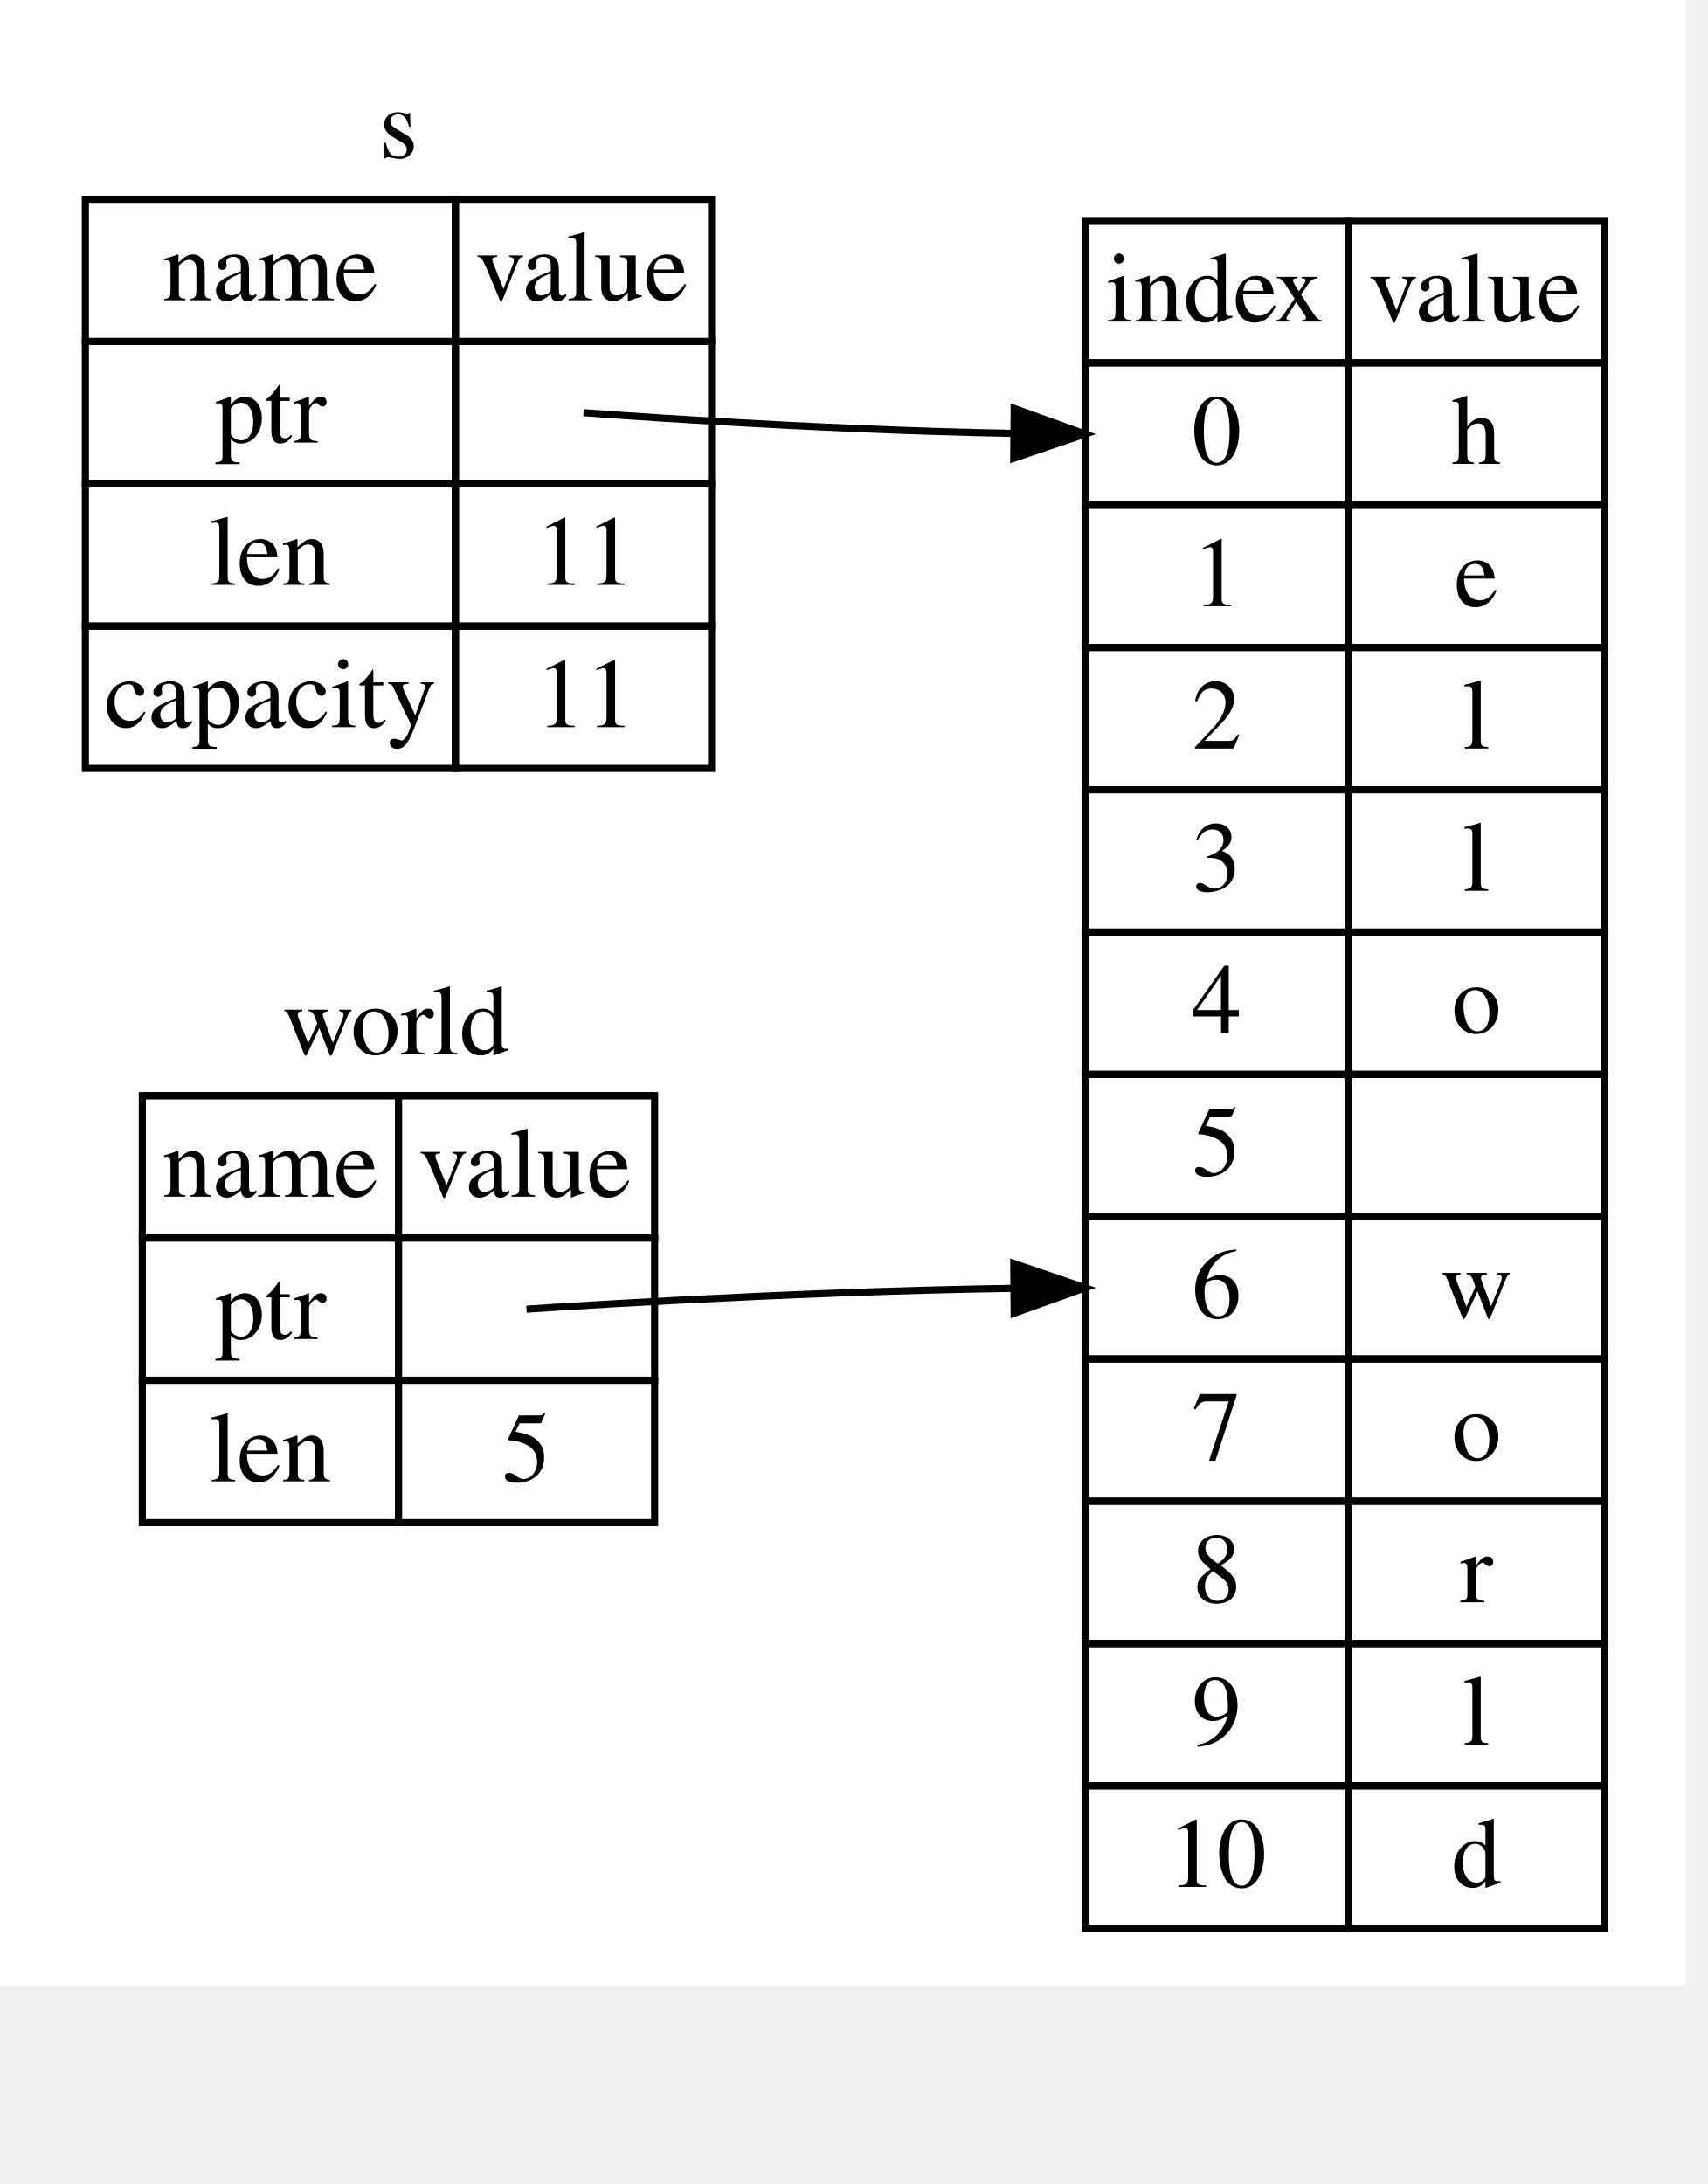
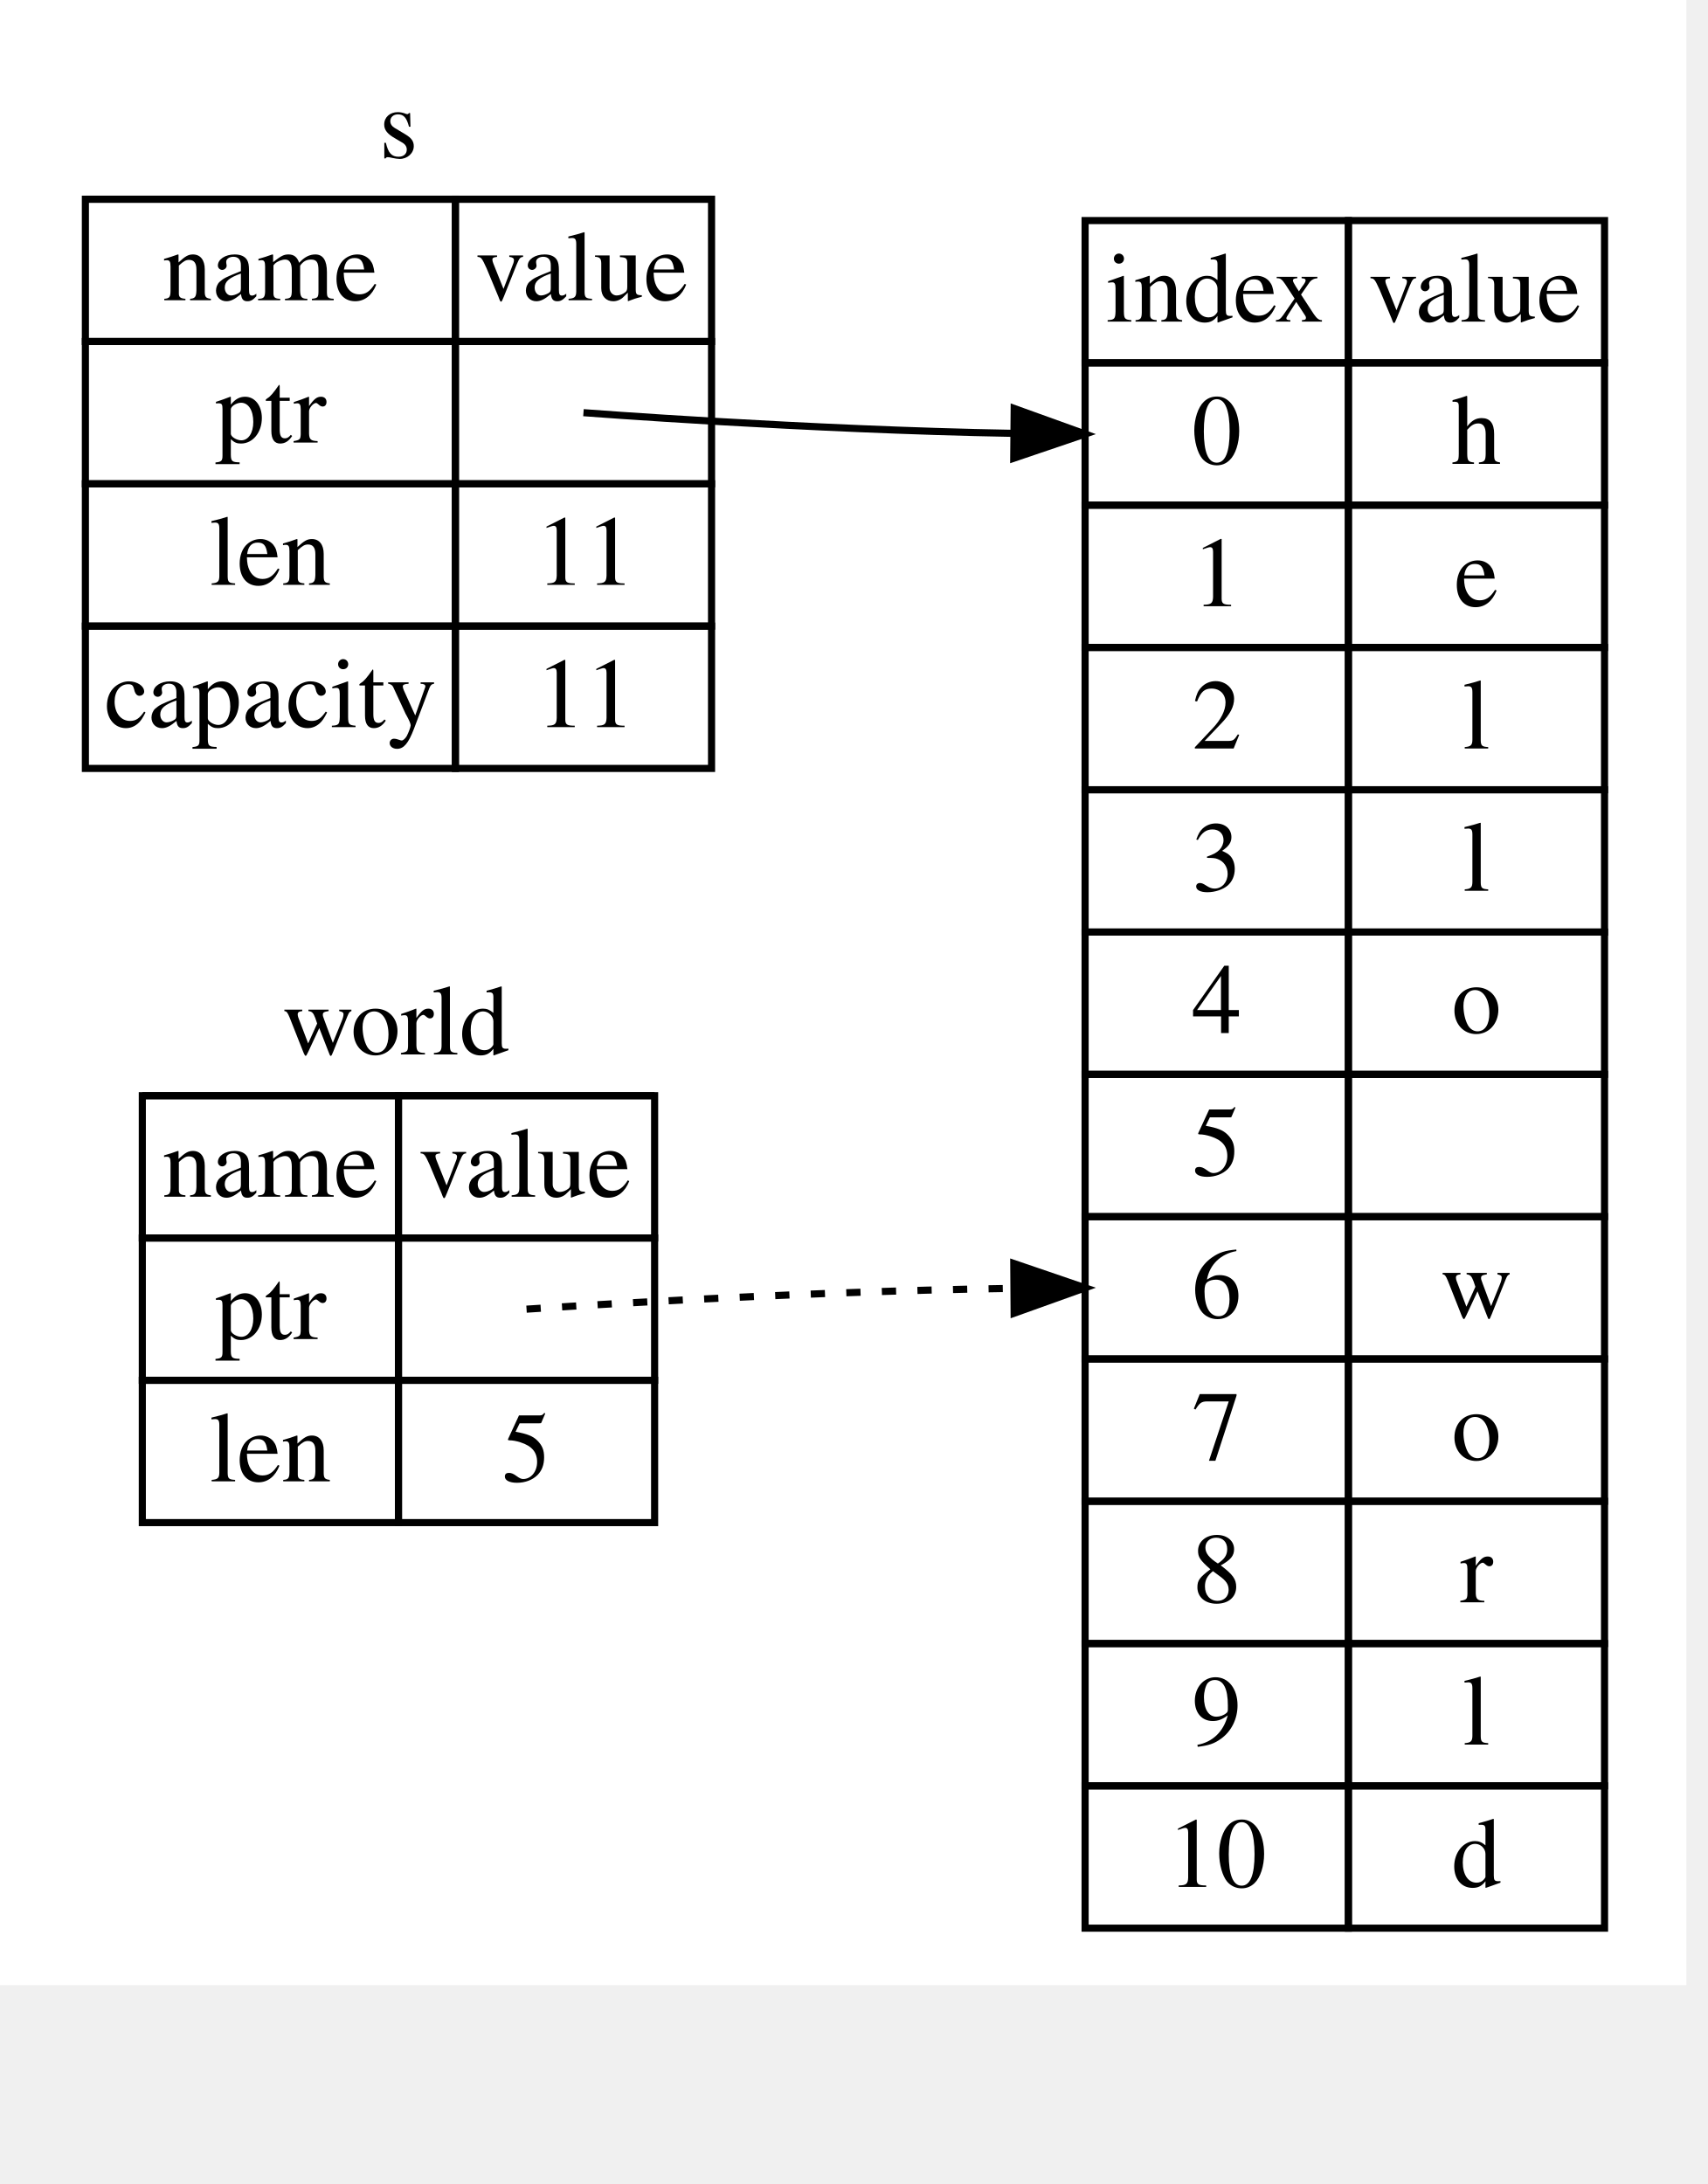
<svg xmlns="http://www.w3.org/2000/svg" viewBox="0.00 0.00 1000.00 1279.00">
  <g id="graph0" class="graph" transform="scale(4.1667 4.1667) rotate(0) translate(4 275)">
    <polygon fill="#ffffff" stroke="transparent" points="-4,4 -4,-275 233,-275 233,4 -4,4" />
    <g id="node1" class="node">
      <polyline fill="none" stroke="#000000" points="16,-121 88,-121 " />
      <text text-anchor="start" x="35.669" y="-126.8" font-family="Times,serif" font-size="14.00" fill="#000000">world</text>
      <polygon fill="none" stroke="#000000" points="16,-101 16,-121 52,-121 52,-101 16,-101" />
      <text text-anchor="start" x="18.841" y="-106.8" font-family="Times,serif" font-size="14.00" fill="#000000">name</text>
      <polygon fill="none" stroke="#000000" points="52,-101 52,-121 88,-121 88,-101 52,-101" />
      <text text-anchor="start" x="54.841" y="-106.8" font-family="Times,serif" font-size="14.00" fill="#000000">value</text>
      <polygon fill="none" stroke="#000000" points="16,-81 16,-101 52,-101 52,-81 16,-81" />
      <text text-anchor="start" x="26.224" y="-86.8" font-family="Times,serif" font-size="14.00" fill="#000000">ptr</text>
      <polygon fill="none" stroke="#000000" points="52,-81 52,-101 88,-101 88,-81 52,-81" />
      <polygon fill="none" stroke="#000000" points="16,-61 16,-81 52,-81 52,-61 16,-61" />
      <text text-anchor="start" x="25.448" y="-66.8" font-family="Times,serif" font-size="14.00" fill="#000000">len</text>
      <polygon fill="none" stroke="#000000" points="52,-61 52,-81 88,-81 88,-61 52,-61" />
      <text text-anchor="start" x="66.5" y="-66.8" font-family="Times,serif" font-size="14.00" fill="#000000">5</text>
    </g>
    <g id="node3" class="node">
      <polygon fill="none" stroke="#000000" points="148.5,-224 148.5,-244 185.5,-244 185.5,-224 148.5,-224" />
      <text text-anchor="start" x="151.448" y="-229.8" font-family="Times,serif" font-size="14.00" fill="#000000">index</text>
      <polygon fill="none" stroke="#000000" points="185.5,-224 185.5,-244 221.5,-244 221.5,-224 185.5,-224" />
      <text text-anchor="start" x="188.341" y="-229.8" font-family="Times,serif" font-size="14.00" fill="#000000">value</text>
      <polygon fill="none" stroke="#000000" points="148.5,-204 148.5,-224 185.5,-224 185.5,-204 148.5,-204" />
      <text text-anchor="start" x="163.5" y="-209.8" font-family="Times,serif" font-size="14.00" fill="#000000">0</text>
      <polygon fill="none" stroke="#000000" points="185.5,-204 185.5,-224 221.5,-224 221.5,-204 185.5,-204" />
      <text text-anchor="start" x="200" y="-209.8" font-family="Times,serif" font-size="14.00" fill="#000000">h</text>
      <polygon fill="none" stroke="#000000" points="148.5,-184 148.5,-204 185.5,-204 185.5,-184 148.5,-184" />
      <text text-anchor="start" x="163.5" y="-189.8" font-family="Times,serif" font-size="14.00" fill="#000000">1</text>
      <polygon fill="none" stroke="#000000" points="185.5,-184 185.5,-204 221.5,-204 221.5,-184 185.5,-184" />
      <text text-anchor="start" x="200.393" y="-189.8" font-family="Times,serif" font-size="14.00" fill="#000000">e</text>
      <polygon fill="none" stroke="#000000" points="148.5,-164 148.5,-184 185.5,-184 185.5,-164 148.5,-164" />
      <text text-anchor="start" x="163.5" y="-169.8" font-family="Times,serif" font-size="14.00" fill="#000000">2</text>
      <polygon fill="none" stroke="#000000" points="185.5,-164 185.5,-184 221.5,-184 221.5,-164 185.5,-164" />
      <text text-anchor="start" x="201.555" y="-169.8" font-family="Times,serif" font-size="14.00" fill="#000000">l</text>
      <polygon fill="none" stroke="#000000" points="148.5,-144 148.5,-164 185.5,-164 185.5,-144 148.5,-144" />
      <text text-anchor="start" x="163.5" y="-149.8" font-family="Times,serif" font-size="14.00" fill="#000000">3</text>
      <polygon fill="none" stroke="#000000" points="185.5,-144 185.5,-164 221.5,-164 221.5,-144 185.5,-144" />
      <text text-anchor="start" x="201.555" y="-149.8" font-family="Times,serif" font-size="14.00" fill="#000000">l</text>
      <polygon fill="none" stroke="#000000" points="148.5,-124 148.5,-144 185.5,-144 185.5,-124 148.5,-124" />
      <text text-anchor="start" x="163.5" y="-129.8" font-family="Times,serif" font-size="14.00" fill="#000000">4</text>
      <polygon fill="none" stroke="#000000" points="185.5,-124 185.5,-144 221.5,-144 221.5,-124 185.5,-124" />
      <text text-anchor="start" x="200" y="-129.8" font-family="Times,serif" font-size="14.00" fill="#000000">o</text>
      <polygon fill="none" stroke="#000000" points="148.5,-104 148.5,-124 185.5,-124 185.5,-104 148.5,-104" />
      <text text-anchor="start" x="163.5" y="-109.8" font-family="Times,serif" font-size="14.00" fill="#000000">5</text>
      <polygon fill="none" stroke="#000000" points="185.5,-104 185.5,-124 221.5,-124 221.5,-104 185.5,-104" />
      <text text-anchor="start" x="201.75" y="-109.8" font-family="Times,serif" font-size="14.00" fill="#000000"> </text>
      <polygon fill="none" stroke="#000000" points="148.5,-84 148.5,-104 185.5,-104 185.5,-84 148.5,-84" />
      <text text-anchor="start" x="163.5" y="-89.8" font-family="Times,serif" font-size="14.00" fill="#000000">6</text>
      <polygon fill="none" stroke="#000000" points="185.5,-84 185.5,-104 221.5,-104 221.5,-84 185.5,-84" />
      <text text-anchor="start" x="198.445" y="-89.8" font-family="Times,serif" font-size="14.00" fill="#000000">w</text>
      <polygon fill="none" stroke="#000000" points="148.5,-64 148.5,-84 185.5,-84 185.5,-64 148.5,-64" />
      <text text-anchor="start" x="163.5" y="-69.8" font-family="Times,serif" font-size="14.00" fill="#000000">7</text>
      <polygon fill="none" stroke="#000000" points="185.5,-64 185.5,-84 221.5,-84 221.5,-64 185.5,-64" />
      <text text-anchor="start" x="200" y="-69.8" font-family="Times,serif" font-size="14.00" fill="#000000">o</text>
      <polygon fill="none" stroke="#000000" points="148.5,-44 148.5,-64 185.5,-64 185.5,-44 148.5,-44" />
      <text text-anchor="start" x="163.5" y="-49.8" font-family="Times,serif" font-size="14.00" fill="#000000">8</text>
      <polygon fill="none" stroke="#000000" points="185.5,-44 185.5,-64 221.5,-64 221.5,-44 185.5,-44" />
      <text text-anchor="start" x="201.169" y="-49.8" font-family="Times,serif" font-size="14.00" fill="#000000">r</text>
      <polygon fill="none" stroke="#000000" points="148.5,-24 148.5,-44 185.5,-44 185.5,-24 148.5,-24" />
      <text text-anchor="start" x="163.5" y="-29.8" font-family="Times,serif" font-size="14.00" fill="#000000">9</text>
      <polygon fill="none" stroke="#000000" points="185.5,-24 185.5,-44 221.5,-44 221.5,-24 185.5,-24" />
      <text text-anchor="start" x="201.555" y="-29.8" font-family="Times,serif" font-size="14.00" fill="#000000">l</text>
      <polygon fill="none" stroke="#000000" points="148.5,-4 148.5,-24 185.5,-24 185.5,-4 148.5,-4" />
      <text text-anchor="start" x="160" y="-9.8" font-family="Times,serif" font-size="14.00" fill="#000000">10</text>
      <polygon fill="none" stroke="#000000" points="185.5,-4 185.5,-24 221.5,-24 221.5,-4 185.5,-4" />
      <text text-anchor="start" x="200" y="-9.8" font-family="Times,serif" font-size="14.00" fill="#000000">d</text>
    </g>
    <g id="edge1" class="edge">
-       <path fill="none" stroke="#000000" d="M70,-91C70,-91 105.796,-93.464 138.495,-93.926" />
+       <path fill="none" stroke="#000000" d="M70,-91C70,-91 105.796,-93.464 138.495,-93.926" stroke-dasharray="2,3" />
      <polygon fill="#000000" stroke="#000000" points="138.474,-97.426 148.5,-94 138.526,-90.426 138.474,-97.426" />
    </g>
    <g id="node2" class="node">
      <polyline fill="none" stroke="#000000" points="8,-247 96,-247 " />
      <text text-anchor="start" x="49.276" y="-252.8" font-family="Times,serif" font-size="14.00" fill="#000000">s</text>
      <polygon fill="none" stroke="#000000" points="8,-227 8,-247 60,-247 60,-227 8,-227" />
      <text text-anchor="start" x="18.841" y="-232.8" font-family="Times,serif" font-size="14.00" fill="#000000">name</text>
      <polygon fill="none" stroke="#000000" points="60,-227 60,-247 96,-247 96,-227 60,-227" />
      <text text-anchor="start" x="62.841" y="-232.8" font-family="Times,serif" font-size="14.00" fill="#000000">value</text>
      <polygon fill="none" stroke="#000000" points="8,-207 8,-227 60,-227 60,-207 8,-207" />
      <text text-anchor="start" x="26.224" y="-212.8" font-family="Times,serif" font-size="14.00" fill="#000000">ptr</text>
      <polygon fill="none" stroke="#000000" points="60,-207 60,-227 96,-227 96,-207 60,-207" />
      <polygon fill="none" stroke="#000000" points="8,-187 8,-207 60,-207 60,-187 8,-187" />
      <text text-anchor="start" x="25.448" y="-192.8" font-family="Times,serif" font-size="14.00" fill="#000000">len</text>
      <polygon fill="none" stroke="#000000" points="60,-187 60,-207 96,-207 96,-187 60,-187" />
      <text text-anchor="start" x="71.256" y="-192.8" font-family="Times,serif" font-size="14.00" fill="#000000">11</text>
      <polygon fill="none" stroke="#000000" points="8,-167 8,-187 60,-187 60,-167 8,-167" />
      <text text-anchor="start" x="10.683" y="-172.8" font-family="Times,serif" font-size="14.00" fill="#000000">capacity</text>
      <polygon fill="none" stroke="#000000" points="60,-167 60,-187 96,-187 96,-167 60,-167" />
      <text text-anchor="start" x="71.256" y="-172.8" font-family="Times,serif" font-size="14.00" fill="#000000">11</text>
    </g>
    <g id="edge2" class="edge">
      <path fill="none" stroke="#000000" d="M78,-217C78,-217 109.318,-214.599 138.373,-214.093" />
      <polygon fill="#000000" stroke="#000000" points="138.533,-217.592 148.5,-214 138.468,-210.592 138.533,-217.592" />
    </g>
  </g>
</svg>
